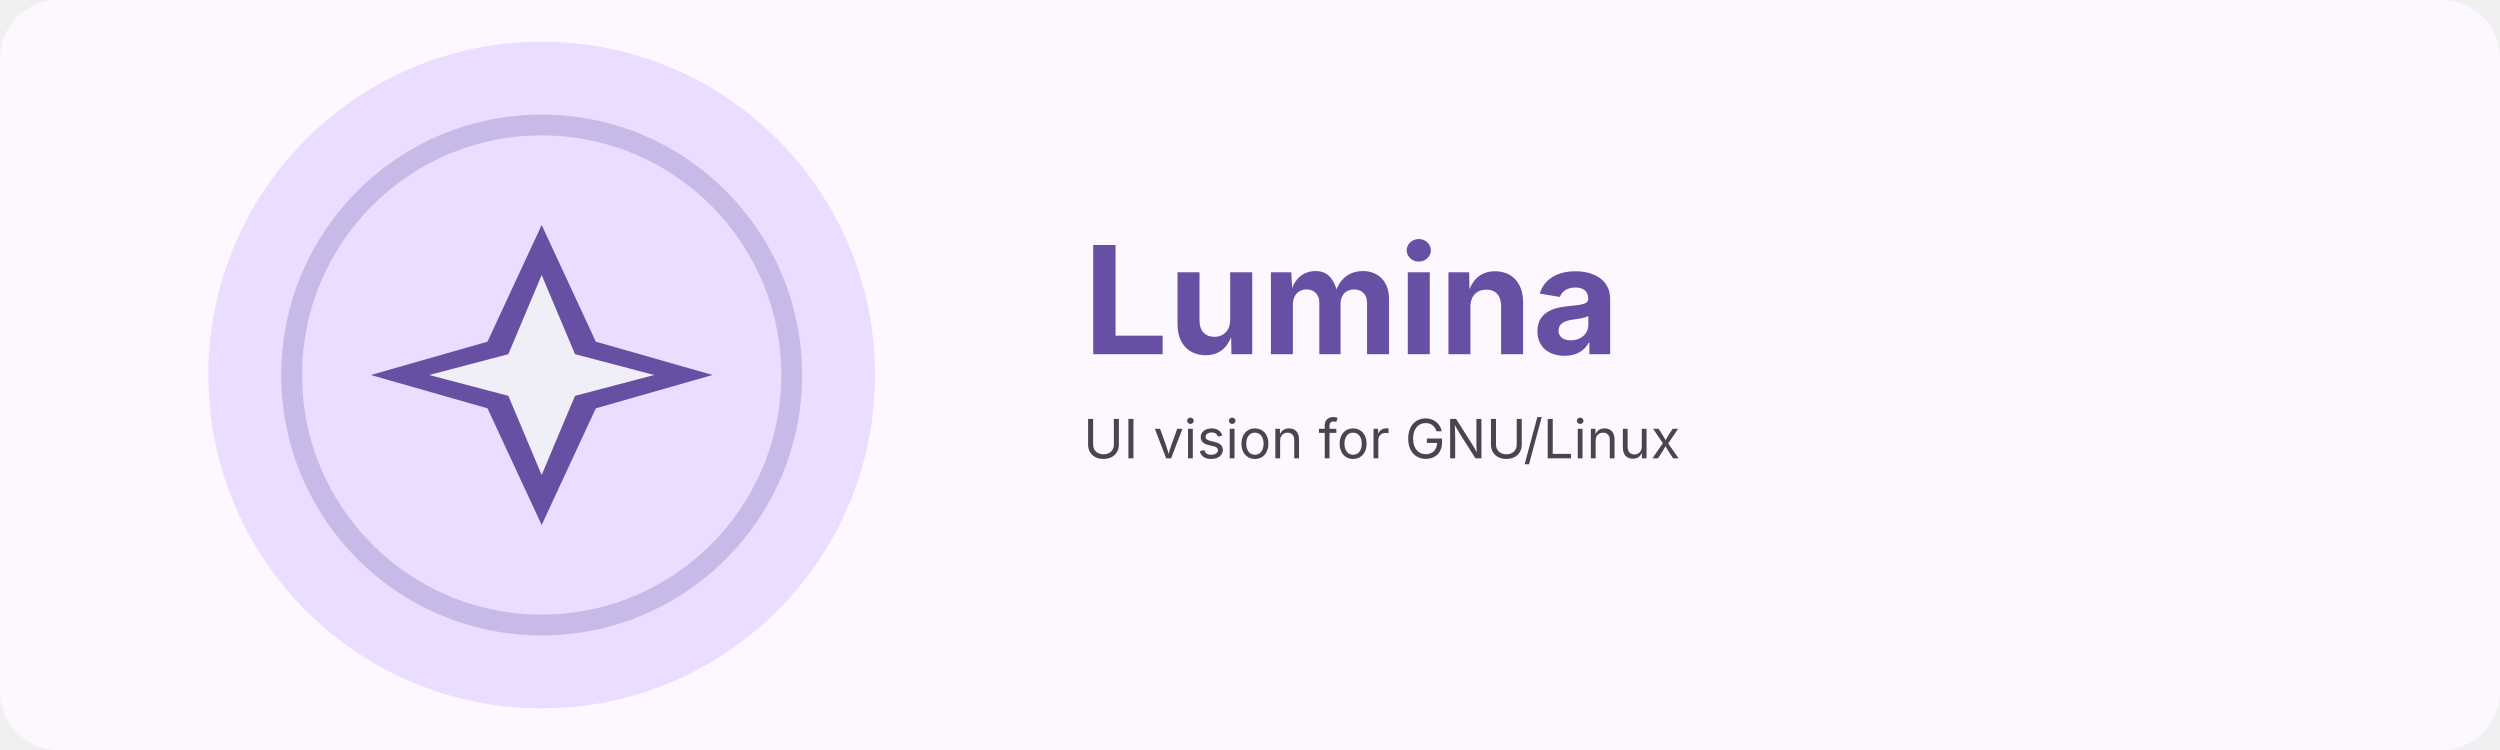
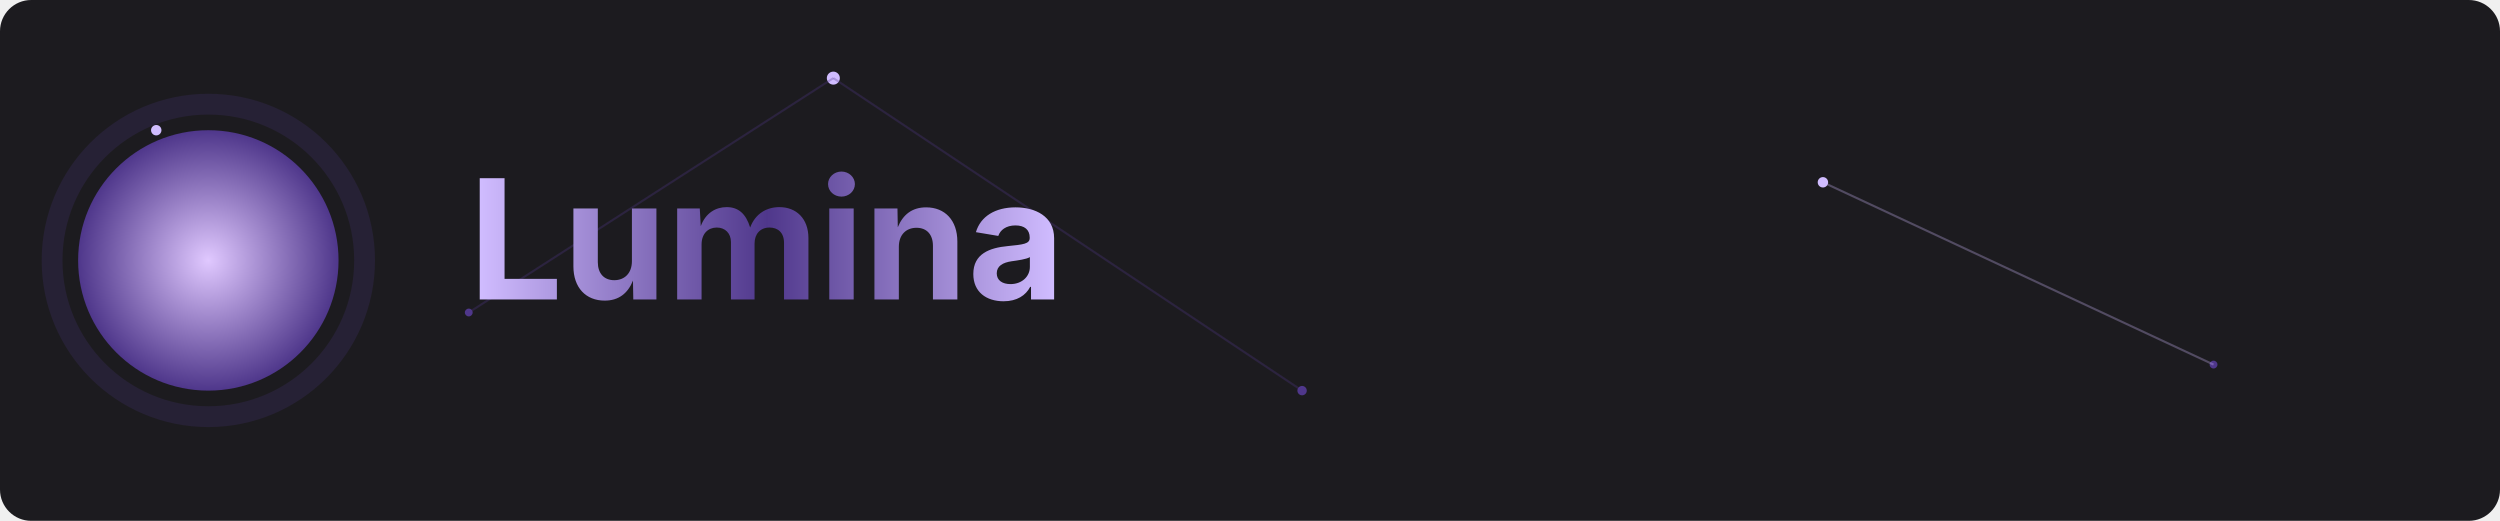
- <svg xmlns="http://www.w3.org/2000/svg" viewBox="0 0 1200 360" width="1200" height="360" role="img" aria-label="Lumina UI banner">
-   <rect width="1200" height="360" rx="28" fill="#FDF8FF" />
-   <circle cx="260" cy="180" r="160" fill="#EADDFF" />
-   <circle cx="260" cy="180" r="120" fill="none" stroke="rgba(103,80,164,0.25)" stroke-width="10" />
-   <path d="       M260 108       L286 164       L342 180       L286 196       L260 252       L234 196       L178 180       L234 164       Z" fill="#6750A4" />
-   <path d="       M260 132       L276 170       L314 180       L276 190       L260 228       L244 190       L206 180       L244 170       Z" fill="#FFFFFF" opacity="0.9" />
-   <text x="520" y="170" font-size="72" font-weight="700" font-family="Inter, Cantarell, Segoe UI, sans-serif" fill="#6750A4">
+ <svg xmlns="http://www.w3.org/2000/svg" width="960" height="200" viewBox="0 0 960 200">
+   <rect width="960" height="200" fill="#1C1B1F" rx="12" />
+   <g>
+     <circle cx="60" cy="50" r="2" fill="#D0BCFF">
+       <animate attributeName="opacity" values="0.2;1;0.2" dur="2s" repeatCount="indefinite" />
+     </circle>
+     <circle cx="180" cy="120" r="1.5" fill="#4F378B">
+       <animate attributeName="opacity" values="0.1;1;0.1" dur="1.5s" repeatCount="indefinite" />
+     </circle>
+     <circle cx="320" cy="30" r="2.5" fill="#D0BCFF">
+       <animate attributeName="opacity" values="0.3;1;0.3" dur="2.5s" repeatCount="indefinite" />
+     </circle>
+     <circle cx="500" cy="150" r="1.8" fill="#4F378B">
+       <animate attributeName="opacity" values="0.1;0.8;0.1" dur="1.8s" repeatCount="indefinite" />
+     </circle>
+     <circle cx="700" cy="70" r="2" fill="#D0BCFF">
+       <animate attributeName="opacity" values="0.2;1;0.2" dur="2.2s" repeatCount="indefinite" />
+     </circle>
+     <circle cx="850" cy="140" r="1.5" fill="#4F378B">
+       <animate attributeName="opacity" values="0.1;1;0.1" dur="1.7s" repeatCount="indefinite" />
+     </circle>
+   </g>
+   <line x1="180" y1="120" x2="320" y2="30" stroke="#4F378B" stroke-width="0.8" opacity="0.3" />
+   <line x1="320" y1="30" x2="500" y2="150" stroke="#4F378B" stroke-width="0.8" opacity="0.3" />
+   <line x1="700" y1="70" x2="850" y2="140" stroke="#D0BCFF" stroke-width="0.8" opacity="0.3" />
+   <defs>
+     <radialGradient id="logoGradAdv" cx="50%" cy="50%" r="50%">
+       <stop offset="0%" stop-color="#E0C8FF" />
+       <stop offset="100%" stop-color="#4F378B" />
+     </radialGradient>
+   </defs>
+   <circle cx="80" cy="100" r="50" fill="url(#logoGradAdv)" />
+   <circle cx="80" cy="100" r="60" fill="none" stroke="#4F378B" stroke-width="8" opacity="0.2">
+     <animate attributeName="opacity" values="0.1;0.3;0.1" dur="3s" repeatCount="indefinite" />
+   </circle>
+   <g>
+     <g fill="#E0C8FF" opacity="0">
+       <polygon points="0,-6 6,0 0,6 -6,0" />
+       <line x1="0" y1="0" x2="0" y2="0" stroke="#E0C8FF" stroke-width="4" stroke-linecap="round" />
+       <animateTransform attributeName="transform" type="translate" values="80,100;880,30" dur="2s" repeatCount="indefinite" begin="0s;5s;10s" />
+       <animate attributeName="opacity" values="0;1;1;0" dur="2s" repeatCount="indefinite" begin="0s;5s;10s" />
+       <animate attributeName="x2" values="0;800" dur="2s" repeatCount="indefinite" begin="0s;5s;10s" />
+       <animate attributeName="y2" values="0;-90" dur="2s" repeatCount="indefinite" begin="0s;5s;10s" />
+     </g>
+     <g fill="#E0C8FF" opacity="0">
+       <polygon points="0,-5 5,0 0,5 -5,0" />
+       <line x1="0" y1="0" x2="0" y2="0" stroke="#D0BCFF" stroke-width="3" stroke-linecap="round" />
+       <animateTransform attributeName="transform" type="translate" values="100,120;900,50" dur="3s" repeatCount="indefinite" begin="1s;6s;11s" />
+       <animate attributeName="opacity" values="0;1;1;0" dur="3s" repeatCount="indefinite" begin="1s;6s;11s" />
+       <animate attributeName="x2" values="0;800" dur="3s" repeatCount="indefinite" begin="1s;6s;11s" />
+       <animate attributeName="y2" values="0;-70" dur="3s" repeatCount="indefinite" begin="1s;6s;11s" />
+     </g>
+     <g fill="#E0C8FF" opacity="0">
+       <polygon points="0,-4 4,0 0,4 -4,0" />
+       <line x1="0" y1="0" x2="0" y2="0" stroke="#4F378B" stroke-width="2" stroke-linecap="round" />
+       <animateTransform attributeName="transform" type="translate" values="60,80;950,20" dur="2.5s" repeatCount="indefinite" begin="2s;7s;12s" />
+       <animate attributeName="opacity" values="0;1;1;0" dur="2.5s" repeatCount="indefinite" begin="2s;7s;12s" />
+       <animate attributeName="x2" values="0;890" dur="2.5s" repeatCount="indefinite" begin="2s;7s;12s" />
+       <animate attributeName="y2" values="0;-100" dur="2.5s" repeatCount="indefinite" begin="2s;7s;12s" />
+     </g>
+   </g>
+   <defs>
+     <linearGradient id="textGradAdv" x1="0%" y1="0%" x2="100%" y2="0%">
+       <stop offset="0%" stop-color="#D0BCFF">
+         <animate attributeName="stop-color" values="#D0BCFF;#4F378B;#D0BCFF" dur="3s" repeatCount="indefinite" />
+       </stop>
+       <stop offset="50%" stop-color="#4F378B">
+         <animate attributeName="stop-color" values="#4F378B;#D0BCFF;#4F378B" dur="3s" repeatCount="indefinite" />
+       </stop>
+       <stop offset="100%" stop-color="#D0BCFF">
+         <animate attributeName="stop-color" values="#D0BCFF;#4F378B;#D0BCFF" dur="3s" repeatCount="indefinite" />
+       </stop>
+     </linearGradient>
+   </defs>
+   <text x="180" y="115" font-family="Inter, sans-serif" font-size="64" font-weight="700" fill="url(#textGradAdv)">
    Lumina
  </text>
-   <text x="520" y="220" font-size="26" font-weight="400" font-family="Inter, Cantarell, Segoe UI, sans-serif" fill="#49454F">
-     UI vision for GNU/Linux
-   </text>
</svg>
